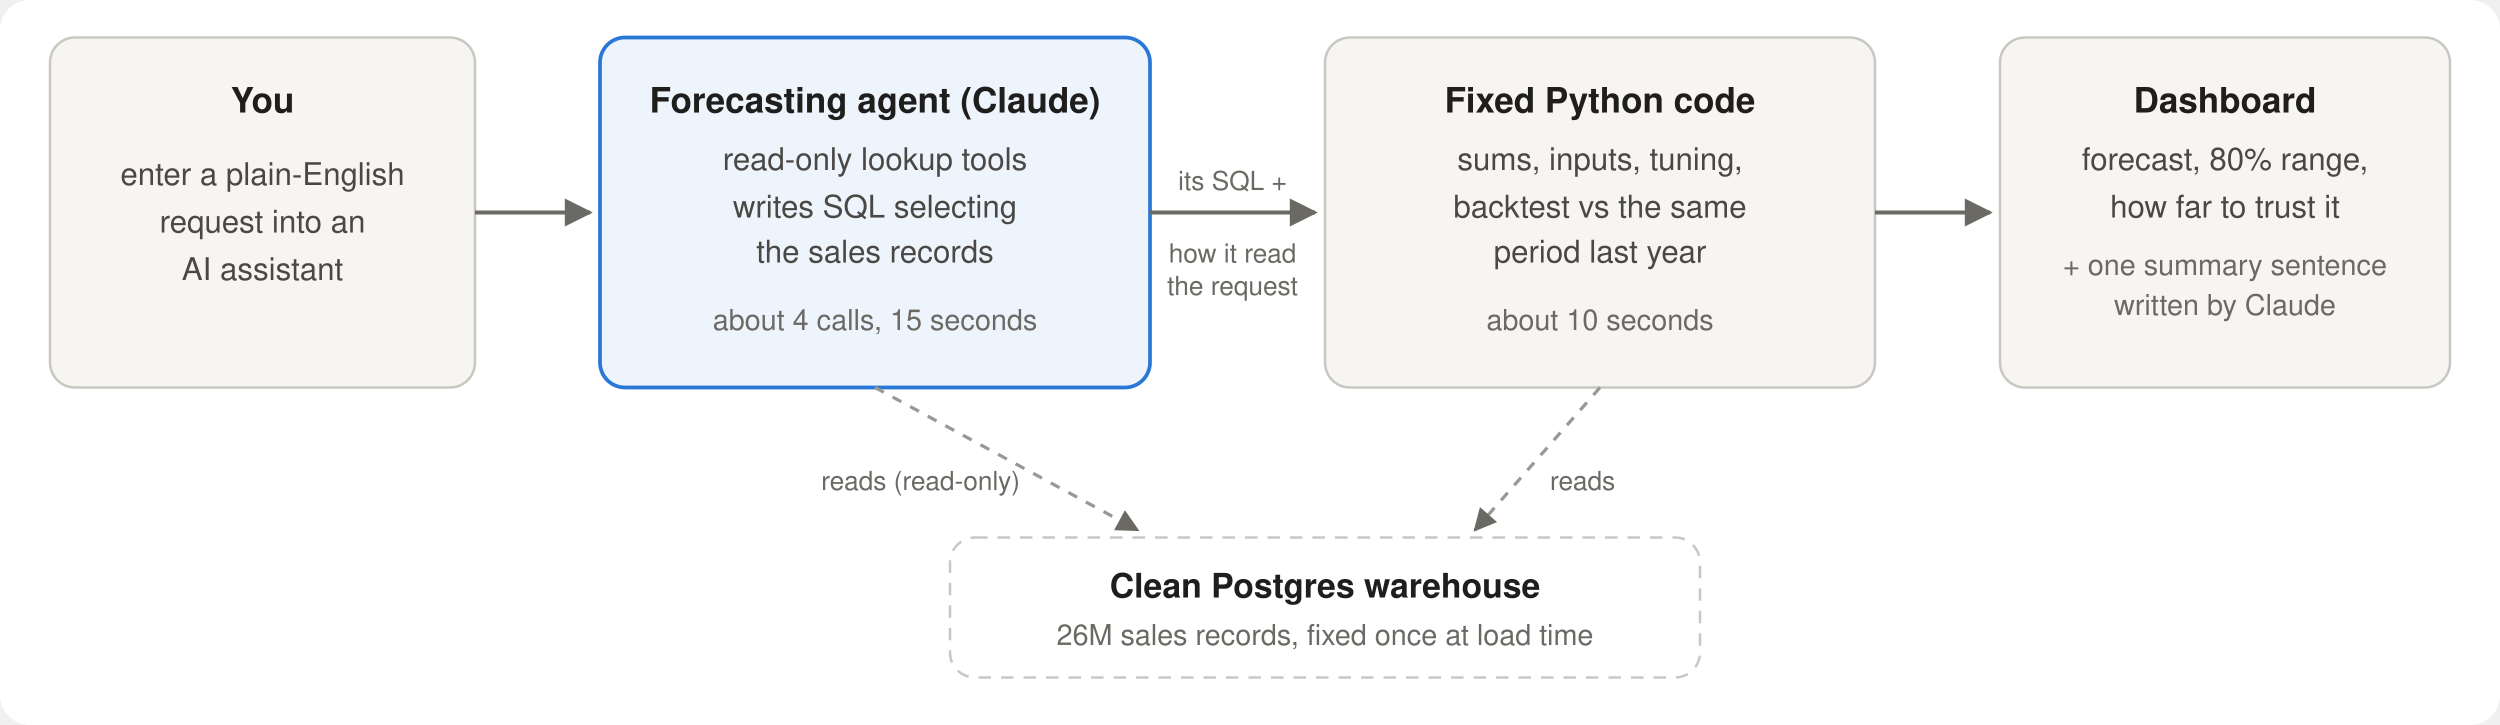
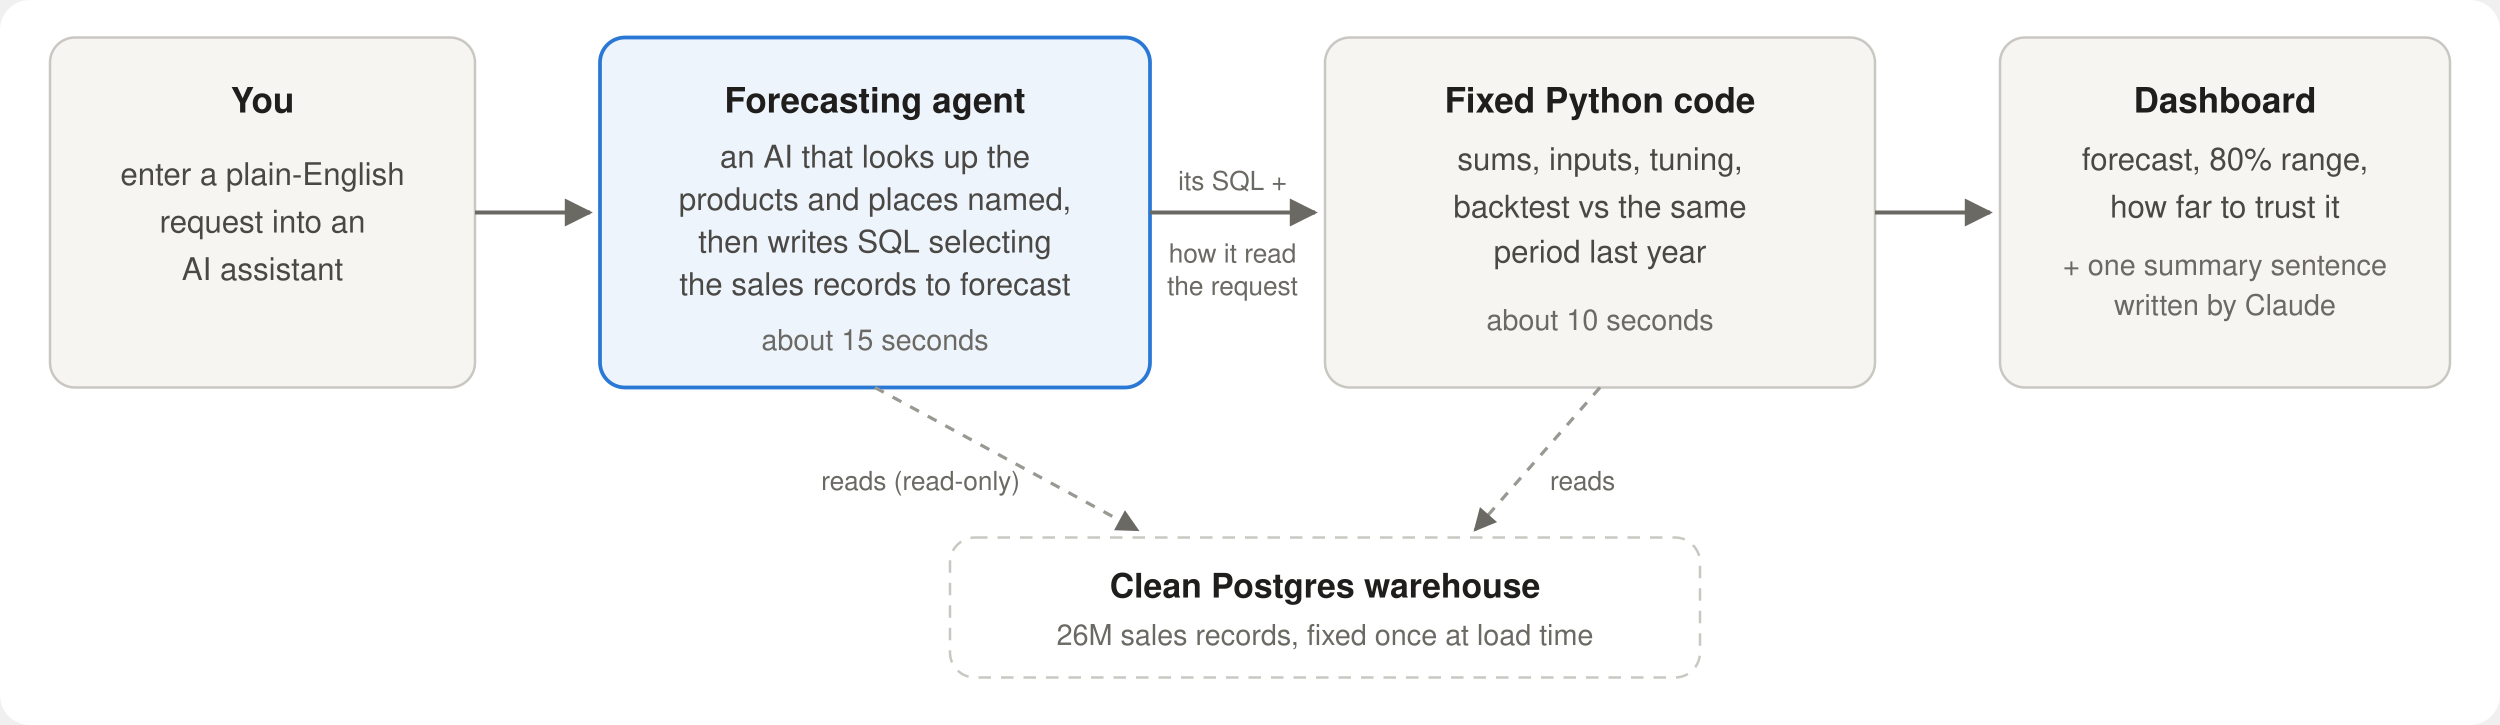
<svg xmlns="http://www.w3.org/2000/svg" viewBox="0 40 1000 290" width="1000" height="290" font-family="system-ui, -apple-system, 'Segoe UI', Helvetica, Arial, sans-serif" role="img" aria-label="How a forecast request flows">
  <defs>
    <marker id="arrow" viewBox="0 0 10 10" refX="9" refY="5" markerWidth="7" markerHeight="7" orient="auto">
      <path d="M0,0 L10,5 L0,10 z" fill="#6b6964" />
    </marker>
  </defs>
  <rect y="40" width="1000" height="290" rx="12" fill="#ffffff" />
  <rect x="20" y="55" width="170" height="140" rx="10" fill="#f6f5f2" stroke="#c9c7c1" />
  <text x="105" y="85" text-anchor="middle" font-size="14" font-weight="600" fill="#1f1e1c">You</text>
  <text x="105" y="114" text-anchor="middle" font-size="12.5" fill="#4a4844">enter a plain-English</text>
  <text x="105" y="133" text-anchor="middle" font-size="12.5" fill="#4a4844">request into an</text>
  <text x="105" y="152" text-anchor="middle" font-size="12.5" fill="#4a4844">AI assistant</text>
  <rect x="240" y="55" width="220" height="140" rx="10" fill="#eef4fc" stroke="#2a78d6" stroke-width="1.5" />
-   <text x="350" y="85" text-anchor="middle" font-size="14" font-weight="600" fill="#1f1e1c">Forecasting agent (Claude)</text>
-   <text x="350" y="108" text-anchor="middle" font-size="12.5" fill="#4a4844">read-only lookup tools</text>
-   <text x="350" y="127" text-anchor="middle" font-size="12.5" fill="#4a4844">writes SQL selecting</text>
-   <text x="350" y="145" text-anchor="middle" font-size="12.5" fill="#4a4844">the sales records</text>
-   <text x="350" y="172" text-anchor="middle" font-size="11.5" fill="#6b6964">about 4 calls, 15 seconds</text>
+   <text x="350" y="85" text-anchor="middle" font-size="14" font-weight="600" fill="#1f1e1c">Forecasting agent</text>
+   <text x="350" y="107" text-anchor="middle" font-size="12.5" fill="#4a4844">an AI that looks up the</text>
+   <text x="350" y="124" text-anchor="middle" font-size="12.5" fill="#4a4844">products and places named,</text>
+   <text x="350" y="141" text-anchor="middle" font-size="12.5" fill="#4a4844">then writes SQL selecting</text>
+   <text x="350" y="158" text-anchor="middle" font-size="12.5" fill="#4a4844">the sales records to forecast</text>
+   <text x="350" y="180" text-anchor="middle" font-size="11.5" fill="#6b6964">about 15 seconds</text>
  <rect x="530" y="55" width="220" height="140" rx="10" fill="#f6f5f2" stroke="#c9c7c1" />
  <text x="640" y="85" text-anchor="middle" font-size="14" font-weight="600" fill="#1f1e1c">Fixed Python code</text>
  <text x="640" y="108" text-anchor="middle" font-size="12.5" fill="#4a4844">sums, inputs, tuning,</text>
  <text x="640" y="127" text-anchor="middle" font-size="12.5" fill="#4a4844">backtest vs the same</text>
  <text x="640" y="145" text-anchor="middle" font-size="12.5" fill="#4a4844">period last year</text>
  <text x="640" y="172" text-anchor="middle" font-size="11.5" fill="#6b6964">about 10 seconds</text>
  <rect x="800" y="55" width="180" height="140" rx="10" fill="#f6f5f2" stroke="#c9c7c1" />
  <text x="890" y="85" text-anchor="middle" font-size="14" font-weight="600" fill="#1f1e1c">Dashboard</text>
  <text x="890" y="108" text-anchor="middle" font-size="12.5" fill="#4a4844">forecast, 80% range,</text>
  <text x="890" y="127" text-anchor="middle" font-size="12.5" fill="#4a4844">how far to trust it</text>
  <text x="890" y="150" text-anchor="middle" font-size="11.5" fill="#6b6964">+ one summary sentence</text>
  <text x="890" y="166" text-anchor="middle" font-size="11.5" fill="#6b6964">written by Claude</text>
  <rect x="380" y="255" width="300" height="56" rx="10" fill="#ffffff" stroke="#c9c7c1" stroke-dasharray="5 4" />
  <text x="530" y="279" text-anchor="middle" font-size="13.5" font-weight="600" fill="#1f1e1c">Clean Postgres warehouse</text>
  <text x="530" y="298" text-anchor="middle" font-size="11.5" fill="#6b6964">26M sales records, fixed once at load time</text>
  <g stroke="#6b6964" stroke-width="1.6" fill="none" marker-end="url(#arrow)">
    <line x1="190" y1="125" x2="236" y2="125" />
    <line x1="460" y1="125" x2="526" y2="125" />
    <line x1="750" y1="125" x2="796" y2="125" />
  </g>
  <text x="493" y="116" text-anchor="middle" font-size="10.5" fill="#6b6964">its SQL +</text>
  <text x="493" y="145" text-anchor="middle" font-size="10.5" fill="#6b6964">how it read</text>
  <text x="493" y="158" text-anchor="middle" font-size="10.5" fill="#6b6964">the request</text>
  <g stroke="#9a9892" stroke-width="1.3" fill="none" stroke-dasharray="4 4" marker-end="url(#arrow)">
    <line x1="350" y1="195" x2="455" y2="252" />
    <line x1="640" y1="195" x2="590" y2="252" />
  </g>
  <text x="408" y="236" text-anchor="end" font-size="10.5" fill="#6b6964">reads (read-only)</text>
  <text x="620" y="236" font-size="10.5" fill="#6b6964">reads</text>
</svg>
